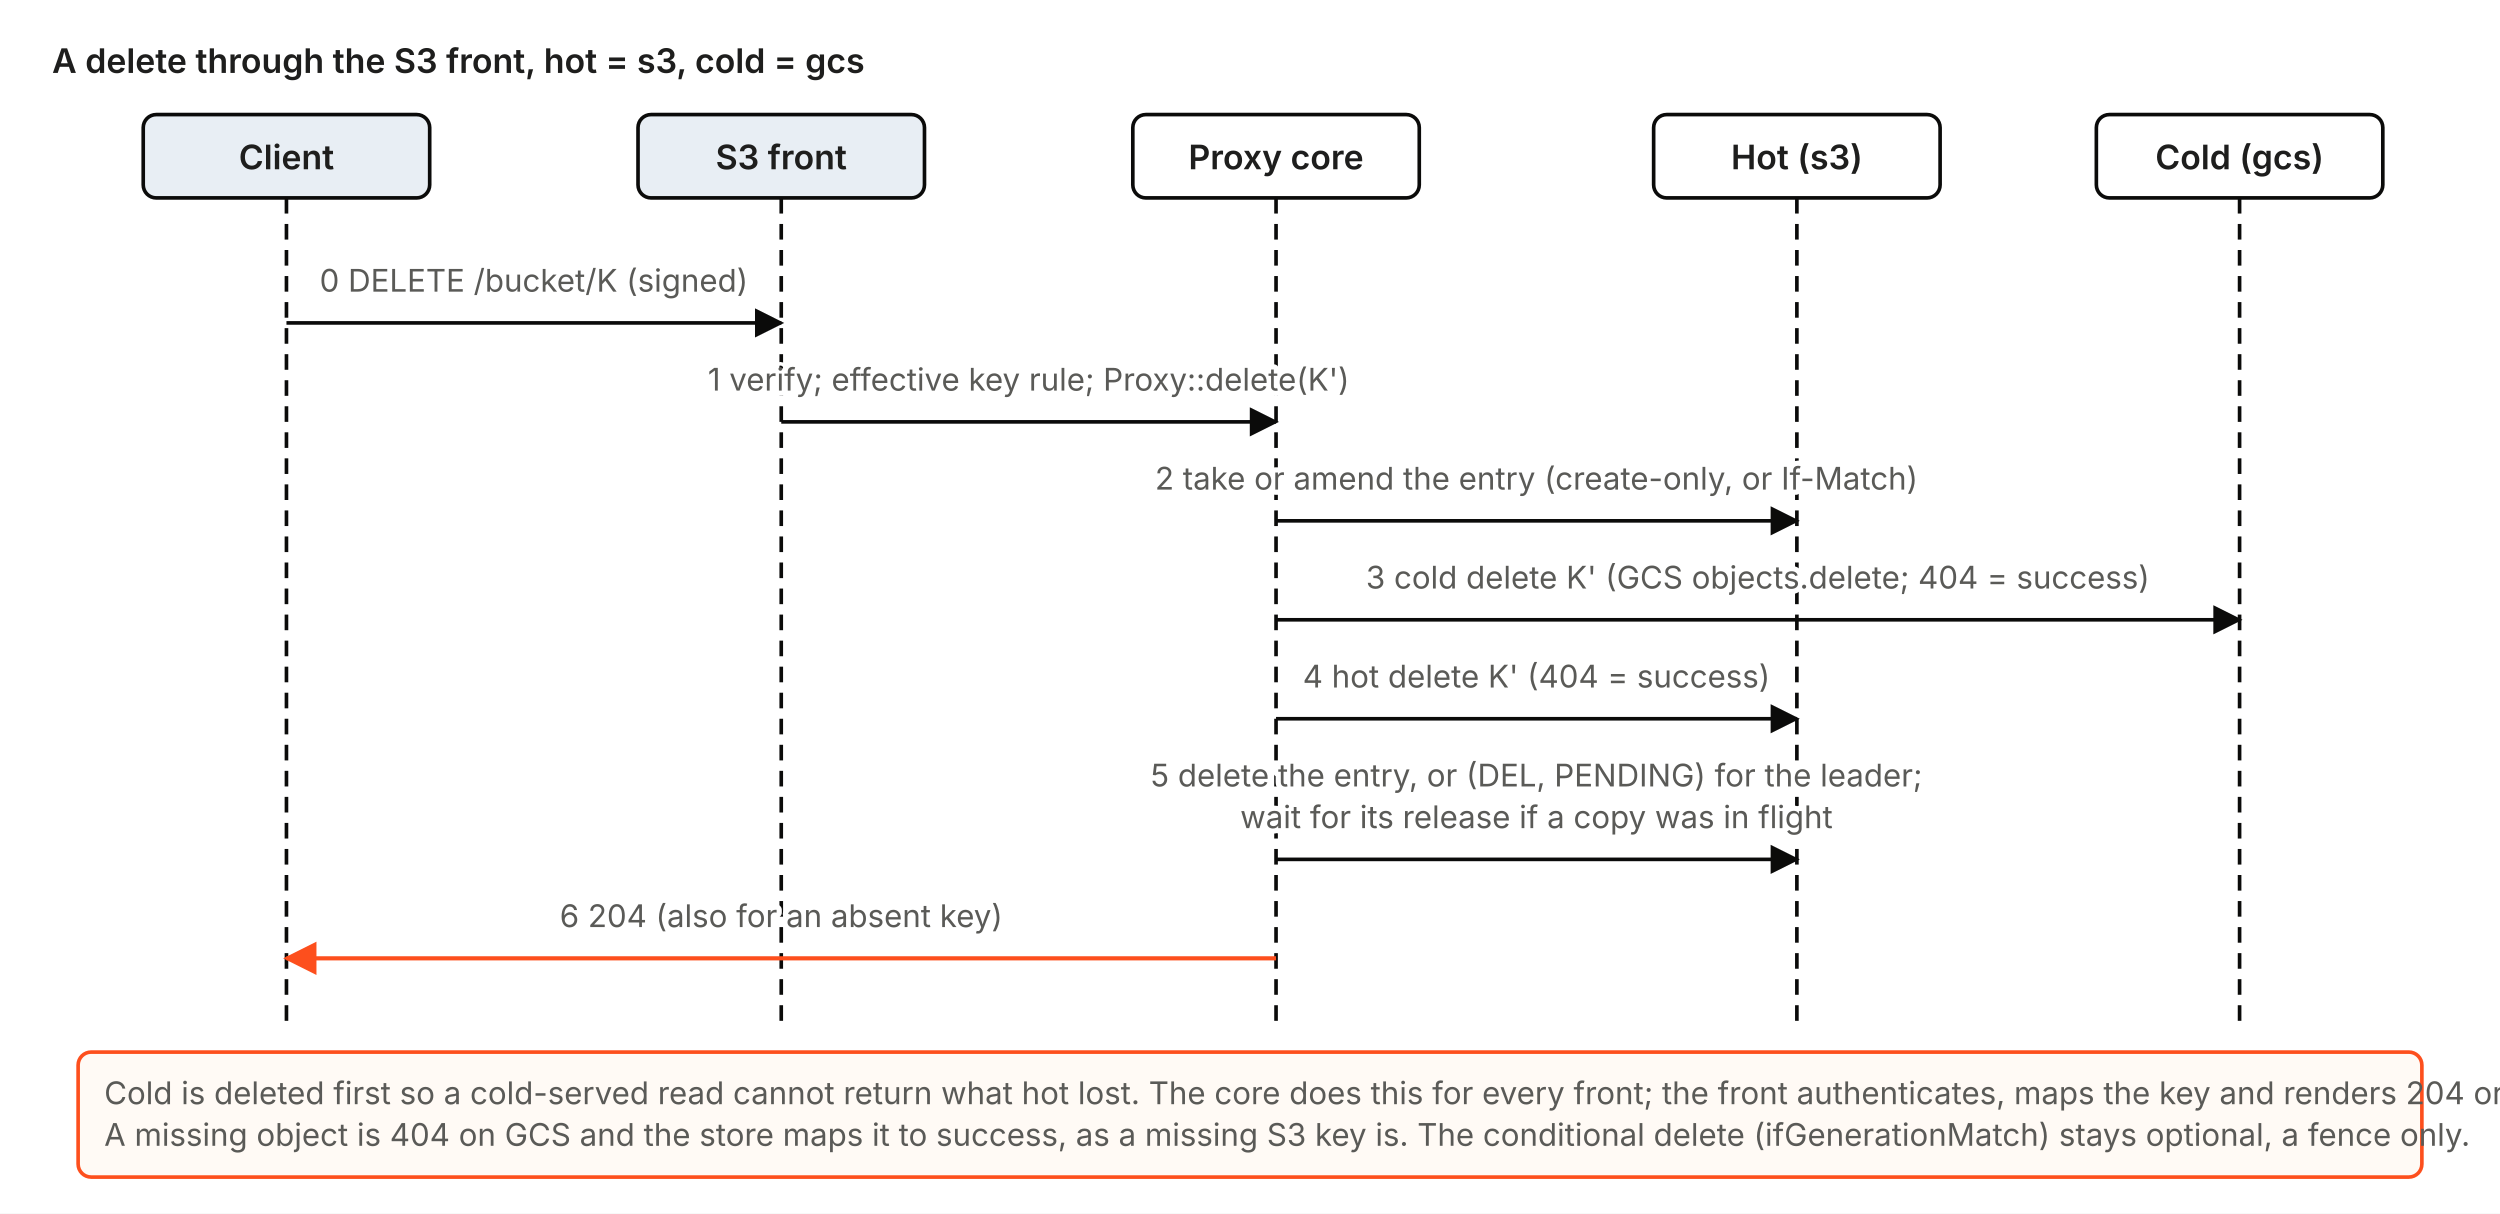
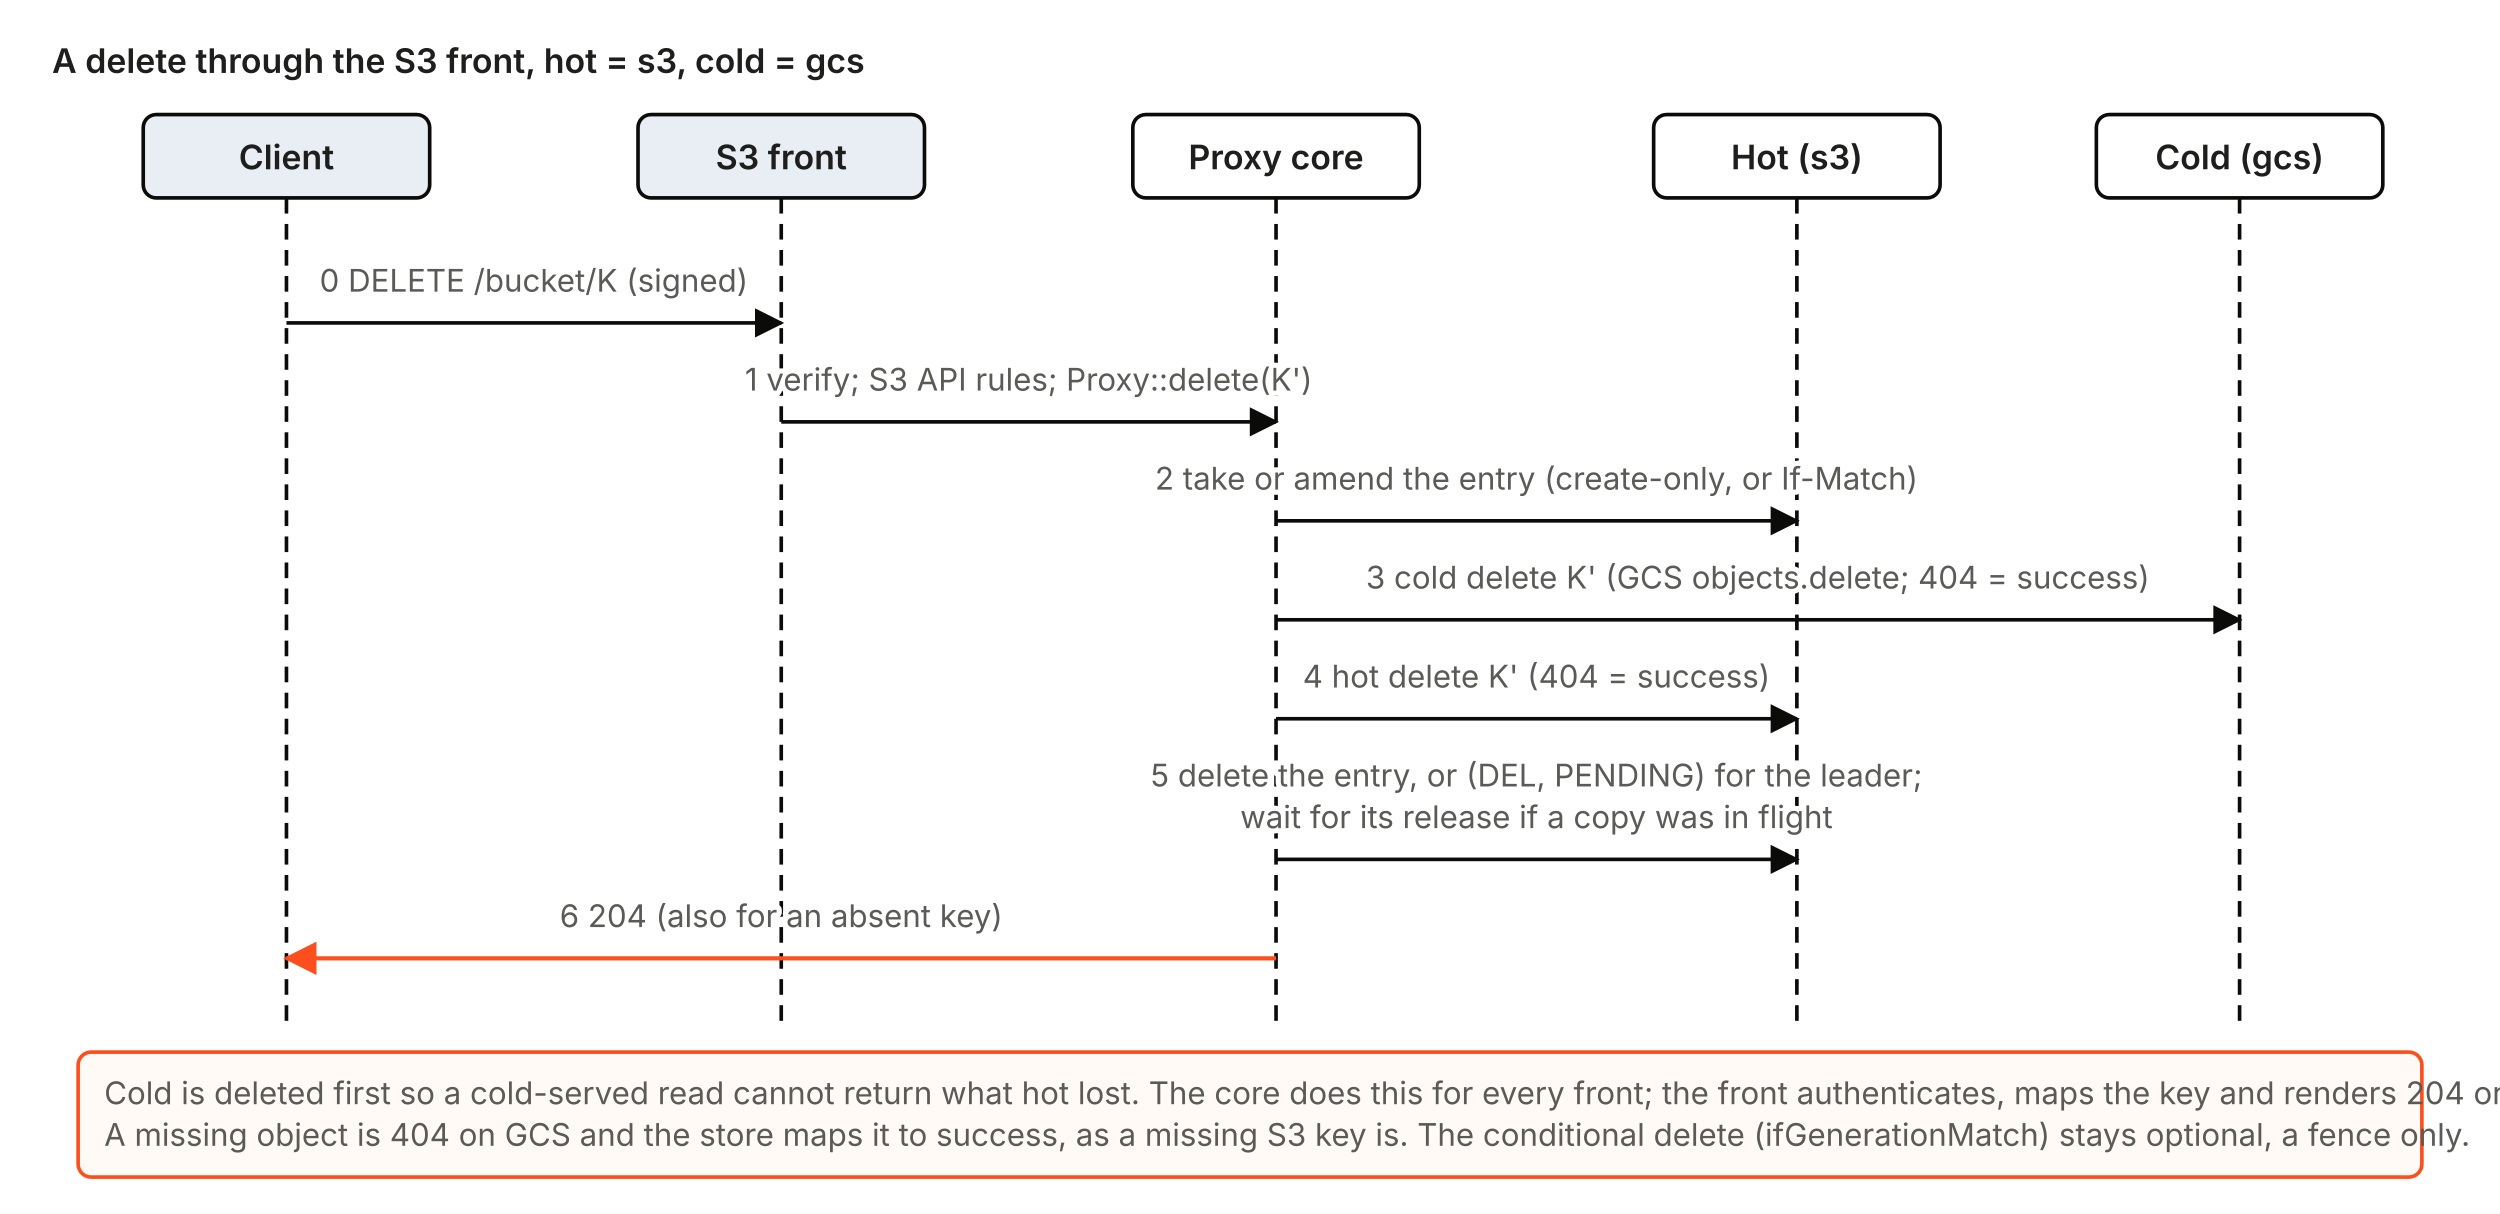
<svg xmlns="http://www.w3.org/2000/svg" viewBox="0 0 960 466" width="960" height="466" role="img" aria-label="Sequence diagram of a delete through the S3 front: the core takes or amends the entry, deletes cold (GCS) then hot, and finishes.">
  <defs>
    <marker id="seq-iface-delete-ak" viewBox="0 0 10 10" refX="9" refY="5" markerWidth="8" markerHeight="8" orient="auto">
      <path d="M0,0 L10,5 L0,10 z" fill="#0B0B0A" />
    </marker>
    <marker id="seq-iface-delete-ao" viewBox="0 0 10 10" refX="9" refY="5" markerWidth="8" markerHeight="8" orient="auto">
      <path d="M0,0 L10,5 L0,10 z" fill="#FD4F1D" />
    </marker>
  </defs>
  <style>
.box{fill:#FFFFFF;stroke:#0B0B0A;stroke-width:1.4}
.box-b{fill:#E8EEF4;stroke:#0B0B0A;stroke-width:1.4}
.box-o{fill:#FFFAF5;stroke:#FD4F1D;stroke-width:1.4}
.box-p{fill:none;stroke:#5A5A57;stroke-width:1.4;stroke-dasharray:6 4}
.ln{stroke:#0B0B0A;fill:none;stroke-width:1.4}
.ln-d{stroke:#0B0B0A;fill:none;stroke-width:1.4;stroke-dasharray:6 4}
.ln-o{stroke:#FD4F1D;fill:none;stroke-width:1.6}
text{fill:#1E1E1D;font-family:system-ui,-apple-system,'Segoe UI',sans-serif;font-size:13px}
.b{font-weight:600}
.t-m{fill:#5A5A57;font-size:12px}
.lbl{paint-order:stroke;stroke:#FFFFFF;stroke-width:4px;stroke-linejoin:round}
</style>
  <rect x="0" y="0" width="960" height="466" fill="#FFFFFF" />
  <text x="20" y="28" class="b" font-size="16">A delete through the S3 front, hot = s3, cold = gcs</text>
  <rect x="55" y="44" width="110" height="32" rx="5" class="box-b" />
  <text x="110" y="65" class="b" text-anchor="middle">Client</text>
  <line x1="110" y1="76" x2="110" y2="394" class="ln-d" />
  <rect x="245" y="44" width="110" height="32" rx="5" class="box-b" />
  <text x="300" y="65" class="b" text-anchor="middle">S3 front</text>
  <line x1="300" y1="76" x2="300" y2="394" class="ln-d" />
  <rect x="435" y="44" width="110" height="32" rx="5" class="box" />
  <text x="490" y="65" class="b" text-anchor="middle">Proxy core</text>
  <line x1="490" y1="76" x2="490" y2="394" class="ln-d" />
  <rect x="635" y="44" width="110" height="32" rx="5" class="box" />
  <text x="690" y="65" class="b" text-anchor="middle">Hot (s3)</text>
  <line x1="690" y1="76" x2="690" y2="394" class="ln-d" />
  <rect x="805" y="44" width="110" height="32" rx="5" class="box" />
  <text x="860" y="65" class="b" text-anchor="middle">Cold (gcs)</text>
  <line x1="860" y1="76" x2="860" y2="394" class="ln-d" />
  <text x="205.0" y="112" class="t-m lbl" text-anchor="middle">0  DELETE /bucket/K (signed)</text>
  <line x1="110" y1="124" x2="300" y2="124" class="ln" marker-end="url(#seq-iface-delete-ak)" />
-   <text x="395.0" y="150" class="t-m lbl" text-anchor="middle">1  verify; effective key rule; Proxy::delete(K')</text>
+   <text x="395.0" y="150" class="t-m lbl" text-anchor="middle">1  verify; S3 API rules; Proxy::delete(K')</text>
  <line x1="300" y1="162" x2="490" y2="162" class="ln" marker-end="url(#seq-iface-delete-ak)" />
  <text x="590.0" y="188" class="t-m lbl" text-anchor="middle">2  take or amend the entry (create-only, or If-Match)</text>
  <line x1="490" y1="200" x2="690" y2="200" class="ln" marker-end="url(#seq-iface-delete-ak)" />
  <text x="675.0" y="226" class="t-m lbl" text-anchor="middle">3  cold delete K'  (GCS objects.delete; 404 = success)</text>
  <line x1="490" y1="238" x2="860" y2="238" class="ln" marker-end="url(#seq-iface-delete-ak)" />
  <text x="590.0" y="264" class="t-m lbl" text-anchor="middle">4  hot delete K'  (404 = success)</text>
  <line x1="490" y1="276" x2="690" y2="276" class="ln" marker-end="url(#seq-iface-delete-ak)" />
  <text x="590.0" y="302" class="t-m lbl" text-anchor="middle">5  delete the entry, or (DEL, PENDING) for the leader;</text>
  <text x="590.0" y="318" class="t-m lbl" text-anchor="middle">wait for its release if a copy was in flight</text>
  <line x1="490" y1="330" x2="690" y2="330" class="ln" marker-end="url(#seq-iface-delete-ak)" />
  <text x="300.0" y="356" class="t-m lbl" text-anchor="middle">6  204 (also for an absent key)</text>
  <line x1="490" y1="368" x2="110" y2="368" class="ln-o" marker-end="url(#seq-iface-delete-ao)" />
  <rect x="30" y="404" width="900" height="48" rx="5" class="box-o" />
  <text x="40" y="424" class="t-m">Cold is deleted first so a cold-served read cannot return what hot lost. The core does this for every front; the front authenticates, maps the key and renders 204 or 503.</text>
  <text x="40" y="440" class="t-m">A missing object is 404 on GCS and the store maps it to success, as a missing S3 key is. The conditional delete (ifGenerationMatch) stays optional, a fence only.</text>
</svg>
